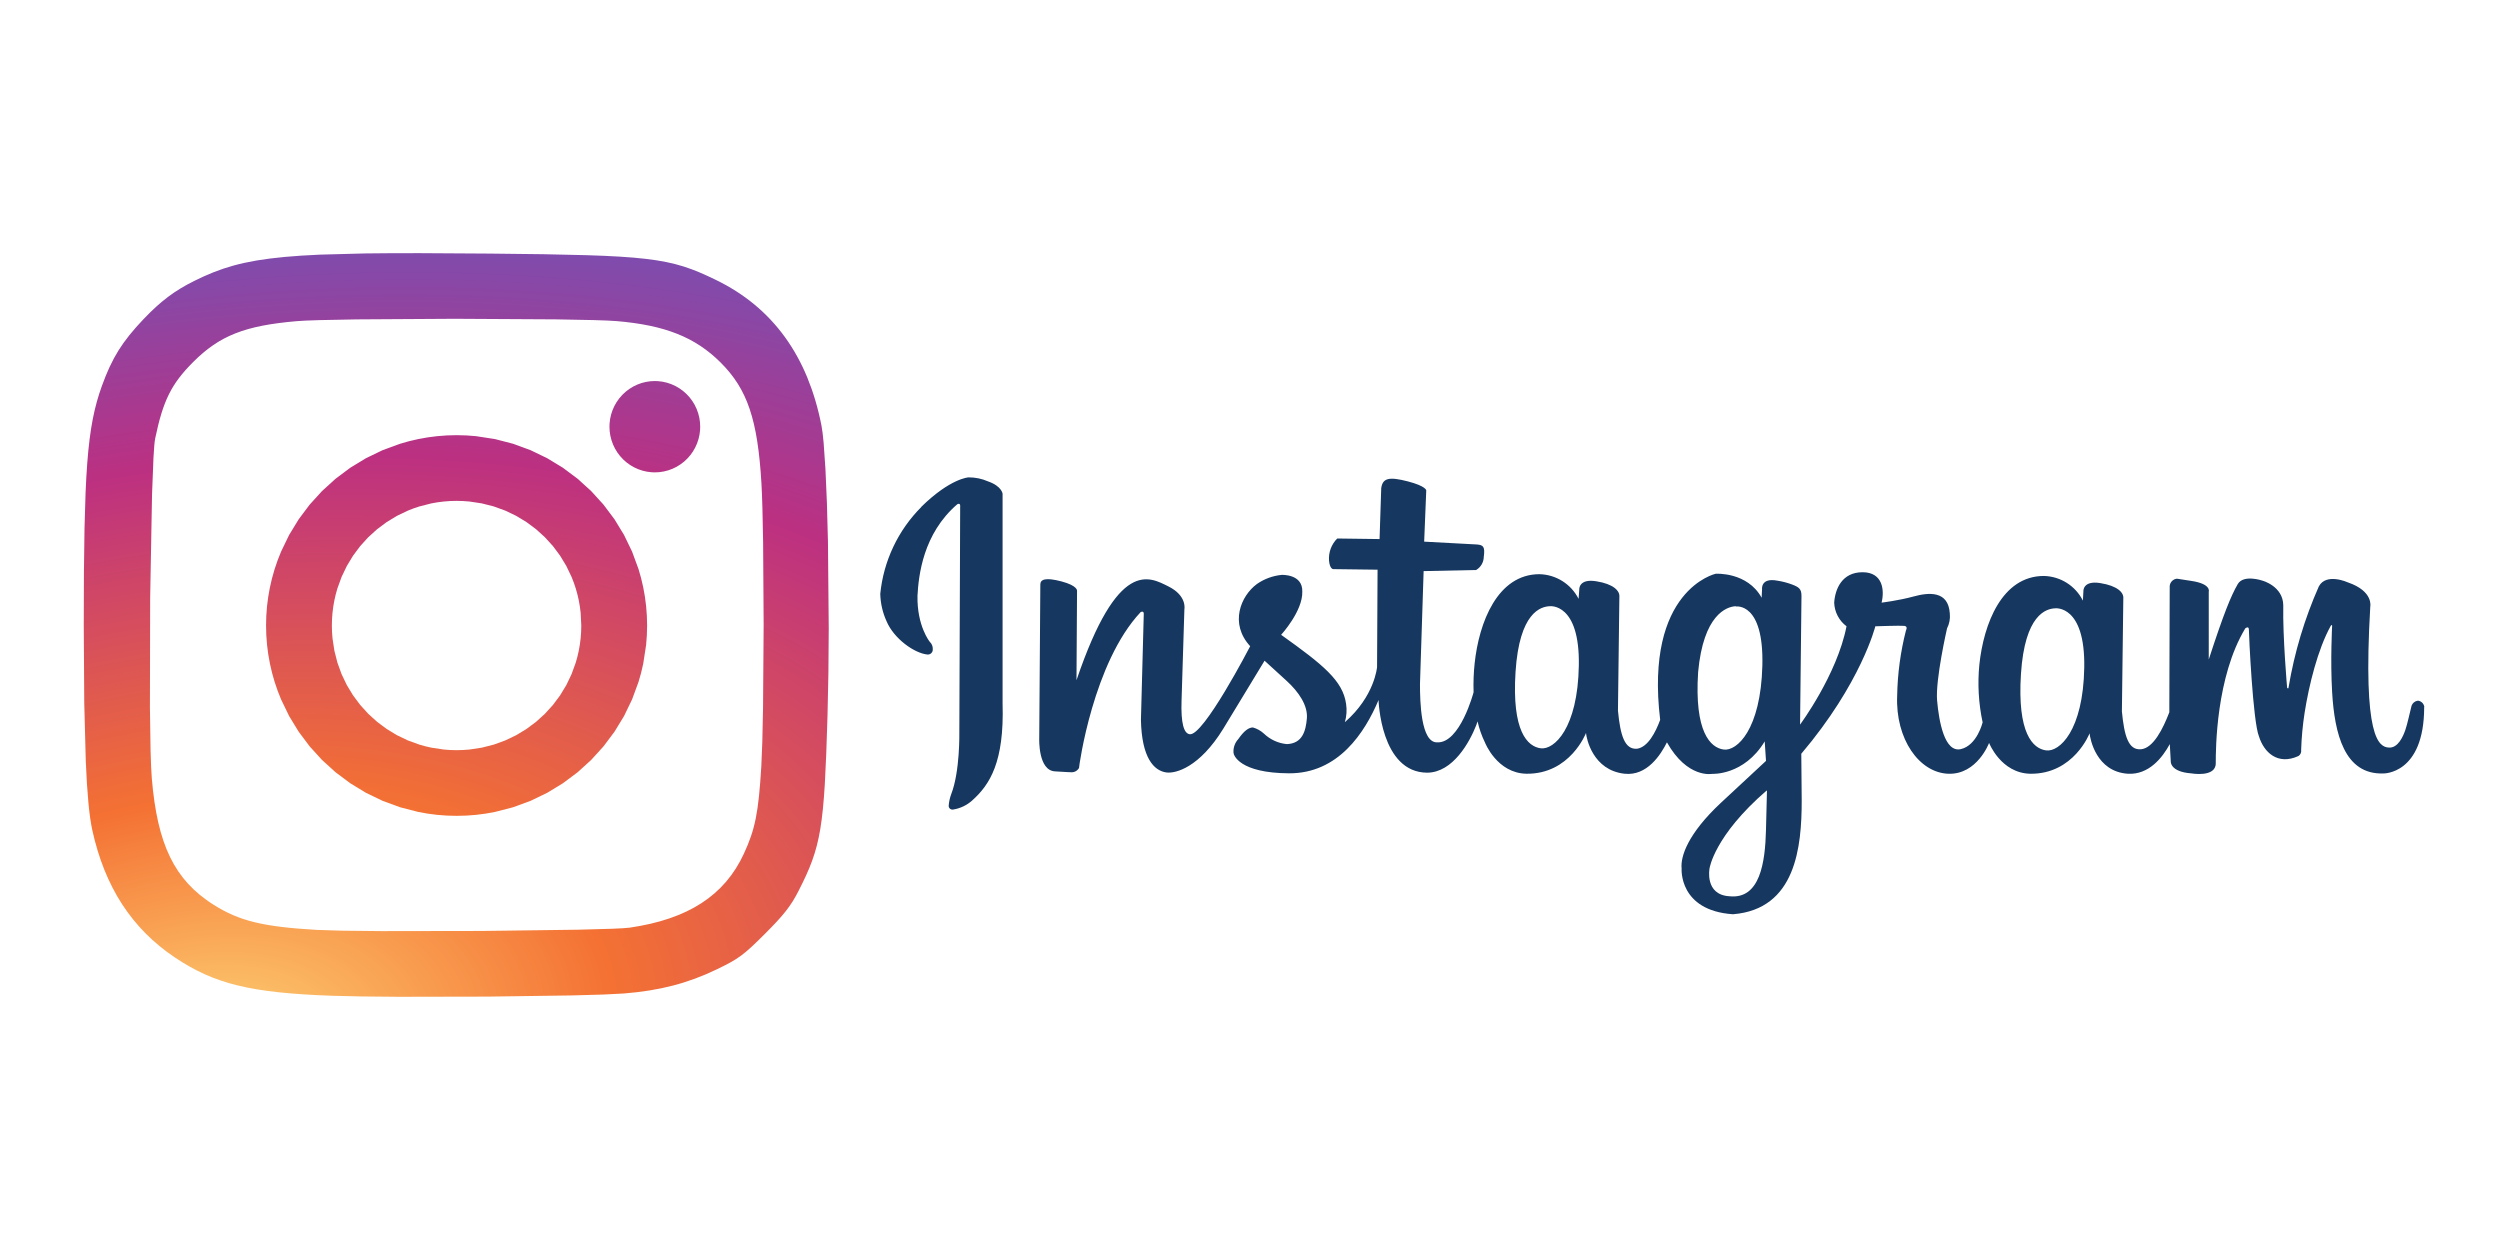
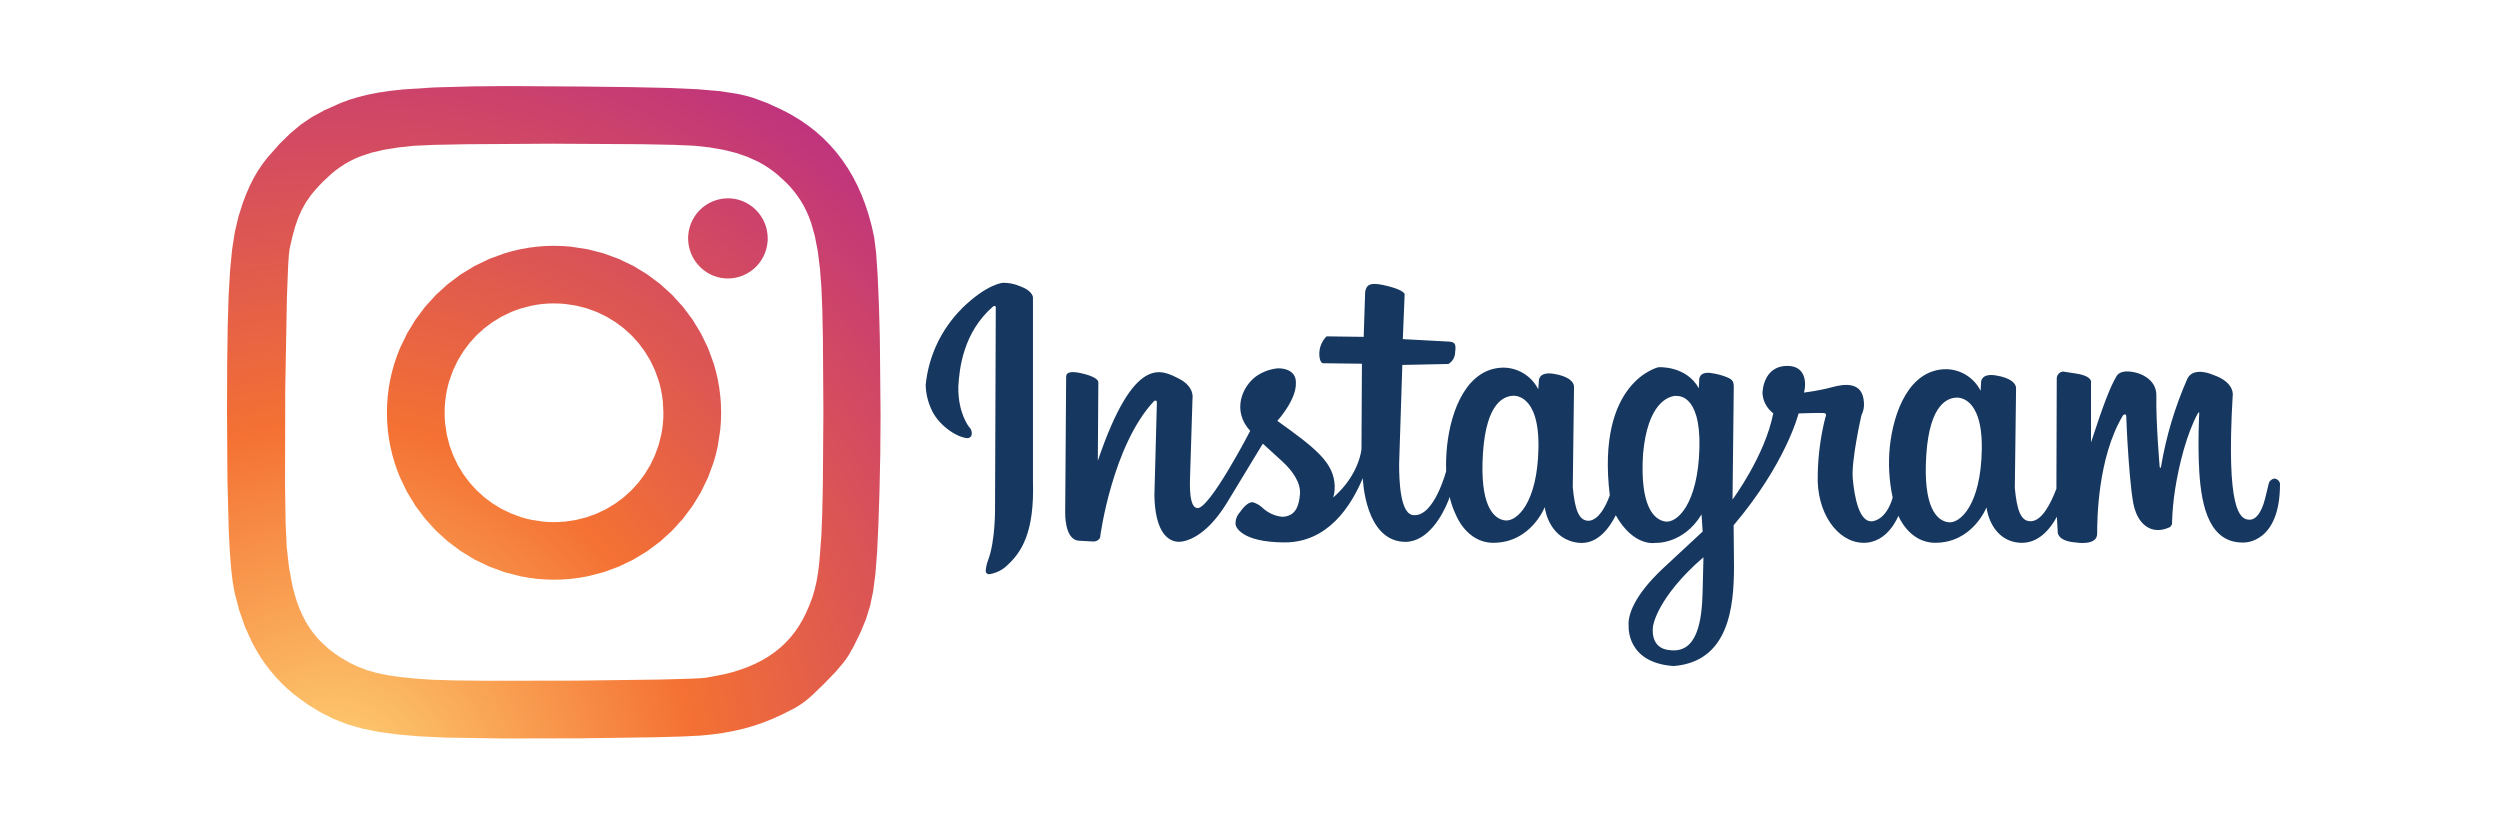
- <svg xmlns="http://www.w3.org/2000/svg" viewBox="0 0 120 60">
-   <radialGradient id="a" cx="673.84" cy="1118.8" r="646.02" gradientTransform="matrix(1.0071 -.16909 .10283 .61127 -712.34 -507.72)" gradientUnits="userSpaceOnUse">
-     <stop stop-color="#fed576" offset="0" />
-     <stop stop-color="#f47133" offset=".263" />
-     <stop stop-color="#bc3081" offset=".609" />
-     <stop stop-color="#4c63d2" offset="1" />
-   </radialGradient>
-   <path d="M44.22 24.33c1.4-1.374 2.268-1.416 2.268-1.416a2.28 2.28 0 01.936.192c.663.23.7.592.7.592v10.07c.086 2.816-.616 3.897-1.454 4.65a1.777 1.777 0 01-.909.438.181.181 0 01-.225-.172 2.04 2.04 0 01.124-.569c.423-1.087.388-2.955.388-2.955l.04-10.84s.033-.2-.136-.118c-1.652 1.42-1.86 3.426-1.913 4.398-.027 1.457.592 2.21.592 2.21a.447.447 0 01.142.349.237.237 0 01-.258.258c-.622-.06-1.614-.76-1.966-1.61a3.358 3.358 0 01-.296-1.303 6.859 6.859 0 011.975-4.173zm72.14 9.613c0 3.234-1.96 3.183-1.96 3.183-1.866.065-2.342-1.904-2.458-3.906-.09-1.507 0-3.183 0-3.183s0-.077-.065 0c-.625 1.13-1.048 2.85-1.256 4.178a14.656 14.656 0 00-.166 1.777.296.296 0 01-.127.296c-1.013.465-1.664-.195-1.895-.933-.296-.7-.486-4.904-.486-5.123s-.175-.068-.175-.068c-1.404 2.33-1.416 5.784-1.416 6.477s-1.185.48-1.185.48c-1.013-.077-.974-.57-.974-.57l-.047-.835c-.352.65-1.004 1.48-2.01 1.424-1.522-.098-1.815-1.673-1.84-1.94 0 0-.758 1.96-2.84 1.94-1.416-.024-1.984-1.48-1.984-1.48s-.57 1.53-1.96 1.48-2.54-1.66-2.452-3.746a13.655 13.655 0 01.421-3.13s.113-.2-.077-.222-1.392.02-1.392.02-.68 2.727-3.554 6.118l.02 2.24c0 2.23-.278 5.22-3.3 5.464-2.612-.178-2.464-2.19-2.464-2.19-.062-.592.31-1.682 1.87-3.145l2.18-2.026-.062-.936c-.998 1.65-2.523 1.558-2.523 1.558s-1.185.24-2.17-1.513c-.296.592-.954 1.626-2.037 1.507-1.522-.17-1.824-1.685-1.848-1.955 0 0-.76 1.978-2.855 1.955-1.42-.024-1.993-1.495-1.993-1.495a4.715 4.715 0 01-.358-1.019l-.062.184c-.323.826-1.12 2.262-2.345 2.28-2.25 0-2.345-3.488-2.345-3.488-.657 1.56-1.928 3.53-4.297 3.518s-2.665-.868-2.665-.992a.871.871 0 01.231-.652c.272-.394.5-.557.7-.557a1.294 1.294 0 01.53.296 1.842 1.842 0 001.099.503c.746-.027.91-.625.962-1.235s-.38-1.262-.977-1.806l-1.054-.962-1.978 3.258c-1.152 1.875-2.295 2.165-2.736 2.106-.6-.083-1.185-.705-1.22-2.526l.136-5.09c0-.163-.148-.083-.148-.083-2.277 2.416-2.96 7.386-2.96 7.483a.406.406 0 01-.406.204c-.204 0 .068 0-.746-.04s-.758-1.567-.758-1.567l.053-7.403c0-.246.243-.352 1.016-.148s.746.444.746.444l-.027 4.3c1.993-5.878 3.497-4.957 4.407-4.507s.773 1.096.773 1.096l-.136 4.37c-.04 1.14.12 1.587.38 1.63.646.154 2.914-4.223 2.914-4.223-1.004-1.087-.456-2.414.326-2.988a2.508 2.508 0 011.185-.435s1.016-.053.99.803c.027.936-1.016 2.073-1.016 2.073 2.02 1.44 2.96 2.2 3.118 3.314a2.032 2.032 0 01-.059.88c1.436-1.25 1.546-2.647 1.546-2.647l.024-4.673-2.13-.027s-.163 0-.2-.41a1.359 1.359 0 01.394-1.06l2.032.027.08-2.443c.068-.49.38-.557 1.273-.326s.888.435.888.435l-.1 2.458 2.535.136c.3.027.394.1.326.6a.743.743 0 01-.367.625l-2.52.053-.175 5.42c0 .84.04 2.825.826 2.8 1.1.053 1.747-2.405 1.747-2.405v-.02a9.924 9.924 0 01.05-1.359c.207-1.975 1.1-4.288 3.11-4.288a2.159 2.159 0 011.88 1.185l.033-.444s-.044-.536.805-.403 1.14.468 1.12.737l-.068 5.473c.113 1.185.317 1.878.918 1.83.518-.077.888-.785 1.108-1.386-.752-6.254 2.665-7.013 2.665-7.013s1.516-.1 2.206 1.152l.02-.42s-.068-.554.734-.4a3.554 3.554 0 01.69.178c.355.133.468.222.468.554l-.068 6.177s1.777-2.393 2.23-4.72a1.481 1.481 0 01-.592-1.131c.044-.666.38-1.463 1.36-1.463s1.06.868.915 1.46c0 0 .823-.1 1.537-.296s1.67-.296 1.738.82a1.27 1.27 0 01-.133.711s-.566 2.47-.477 3.468.355 2.505 1.137 2.328 1.048-1.285 1.048-1.285a9.023 9.023 0 01-.157-2.772c.207-1.96 1.084-4.255 3.098-4.255a2.15 2.15 0 011.872 1.185l.024-.444s-.044-.533.803-.4 1.137.465 1.113.73l-.068 5.43c.113 1.185.314 1.866.912 1.818s1.063-.992 1.365-1.777v-.296l.018-5.766a.388.388 0 01.346-.349l.693.107c.97.145.835.515.835.515v3.258c.72-2.212 1.066-3.056 1.392-3.62.278-.48 1.185-.166 1.185-.166s.99.264 1 1.185c-.03 1.504.184 3.953.184 3.953s.038.05.056.033a.098.098 0 00.015-.053 20.271 20.271 0 011.451-4.839c.358-.672 1.395-.195 1.395-.195 1.244.426 1.075 1.164 1.075 1.164-.367 6.323.415 6.722.877 6.764s.705-.557.805-.84.23-.906.296-1.152a.37.37 0 01.32-.258.352.352 0 01.296.296zm-41.97-4.845c-.435.018-1.46.296-1.644 3.15s.572 3.586 1.208 3.67 1.777-.94 1.83-3.97-1.395-2.85-1.395-2.85zm8.93 0c-.444.018-1.558.406-1.81 3.163-.187 2.884.592 3.63 1.226 3.717s1.777-.95 1.857-4.022-1.273-2.843-1.273-2.843zm1.48 8.846c-2.523 2.18-2.742 3.737-2.742 3.737s-.25 1.276.965 1.34c1.46.148 1.706-1.626 1.744-3.178l.047-1.883zm13.85-8.745c-.435.018-1.46.296-1.644 3.15s.572 3.586 1.208 3.67 1.777-.94 1.83-3.97-1.395-2.85-1.395-2.85z" fill="#16375f" />
-   <g transform="translate(.402 43.321) scale(.11456)" fill="url(#a)">
-     <path d="M187.796-195.814a79.834 79.834 0 00-16.041 1.627 79.047 79.047 0 00-7.636 1.972l-7.326 2.69-6.975 3.368-6.582 4.005-6.15 4.6-5.675 5.155-5.16 5.67-4.605 6.143-4.01 6.576-3.37 6.967a78.959 78.959 0 00-6.296 30.975c0 2.742.14 5.454.413 8.127a78.99 78.99 0 001.215 7.899 78.777 78.777 0 004.668 14.95l3.37 6.967 4.01 6.575 4.605 6.144 5.16 5.67 5.675 5.155 6.15 4.6 6.582 4.005 6.975 3.368 7.326 2.69 7.636 1.972a79.21 79.21 0 007.906 1.214 80.02 80.02 0 008.135.413c2.745 0 5.46-.14 8.134-.413a79.21 79.21 0 007.906-1.214l7.637-1.972 7.326-2.69 6.974-3.368 6.583-4.005 6.15-4.6 5.676-5.155 5.16-5.67 4.605-6.144 4.01-6.575 3.37-6.967 2.694-7.32c.78-2.494 1.44-5.04 1.974-7.63l1.215-7.9c.274-2.673.414-5.385.414-8.127s-.14-5.454-.414-8.127a78.97 78.97 0 00-1.215-7.898 78.339 78.339 0 00-1.974-7.63l-2.694-7.32-3.37-6.967-4.01-6.576-4.605-6.143-5.16-5.67-5.676-5.155-6.15-4.6-6.583-4.005-6.974-3.368-7.326-2.69-7.637-1.972-7.906-1.213a80 80 0 00-8.134-.414zm0 27.526c1.815 0 3.606.09 5.37.268l5.2.787 5.023 1.28 4.81 1.747 4.573 2.19 4.3 2.605 4.02 2.997 3.706 3.362 3.365 3.702 3 4.016 2.608 4.306 2.19 4.57c.658 1.564 1.242 3.167 1.75 4.806s.935 3.314 1.28 5.02.6 3.442.787 5.205l.268 5.366c0 1.813-.09 3.603-.268 5.367s-.44 3.5-.787 5.205-.775 3.38-1.28 5.02l-1.75 4.806-2.19 4.57-2.608 4.305-3 4.017-3.365 3.702-3.706 3.362-4.02 2.997-4.3 2.605-4.573 2.19-4.81 1.747-5.023 1.28-5.2.786a53.78 53.78 0 01-5.371.268 53.8 53.8 0 01-5.372-.268l-5.2-.786a52.323 52.323 0 01-5.024-1.28l-4.81-1.747-4.573-2.19-4.3-2.605-4.02-2.997-3.706-3.362-3.365-3.702-3-4.017-2.608-4.305-2.19-4.57-1.75-4.806-1.28-5.02-.787-5.205a53.63 53.63 0 01-.268-5.367 53.61 53.61 0 01.268-5.366c.177-1.763.44-3.5.787-5.205a52.11 52.11 0 011.281-5.019l1.75-4.806 2.19-4.57 2.608-4.306 3-4.016 3.365-3.702 3.706-3.362 4.02-2.997 4.3-2.605 4.573-2.19a51.97 51.97 0 014.811-1.747l5.024-1.28a52.934 52.934 0 015.2-.787 53.8 53.8 0 015.372-.268zM270.86-218.5a19.009 19.134 0 00-1.898.096 19.009 19.134 0 00-1.879.286 19.009 19.134 0 00-1.841.473 19.009 19.134 0 00-1.785.656 19.009 19.134 0 00-1.711.833 19.009 19.134 0 00-1.62.999 19.009 19.134 0 00-1.513 1.158 19.009 19.134 0 00-1.39 1.303 19.009 19.134 0 00-1.254 1.437 19.009 19.134 0 00-1.105 1.556 19.009 19.134 0 00-.945 1.658 19.009 19.134 0 00-.777 1.746 19.009 19.134 0 00-.599 1.815 19.009 19.134 0 00-.416 1.866 19.009 19.134 0 00-.229 1.898 19.009 19.134 0 00-.048 1.354 19.009 19.134 0 00.095 1.911 19.009 19.134 0 00.284 1.891 19.009 19.134 0 00.47 1.853 19.009 19.134 0 00.652 1.797 19.009 19.134 0 00.827 1.723 19.009 19.134 0 00.993 1.631 19.009 19.134 0 001.15 1.522 19.009 19.134 0 001.295 1.4 19.009 19.134 0 001.428 1.262 19.009 19.134 0 001.546 1.113 19.009 19.134 0 001.649.952 19.009 19.134 0 001.734.782 19.009 19.134 0 001.803.603 19.009 19.134 0 001.854.418 19.009 19.134 0 001.886.231 19.009 19.134 0 001.345.048 19.009 19.134 0 001.898-.095 19.009 19.134 0 001.879-.286 19.009 19.134 0 001.841-.473 19.009 19.134 0 001.785-.656 19.009 19.134 0 001.711-.832 19.009 19.134 0 001.62-1 19.009 19.134 0 001.513-1.157 19.009 19.134 0 001.39-1.304 19.009 19.134 0 001.254-1.437 19.009 19.134 0 001.105-1.556 19.009 19.134 0 00.945-1.659 19.009 19.134 0 00.777-1.746 19.009 19.134 0 00.599-1.815 19.009 19.134 0 00.416-1.866 19.009 19.134 0 00.229-1.898 19.009 19.134 0 00.048-1.354 19.009 19.134 0 00-.095-1.91 19.009 19.134 0 00-.284-1.891 19.009 19.134 0 00-.47-1.853 19.009 19.134 0 00-.652-1.797 19.009 19.134 0 00-.827-1.723 19.009 19.134 0 00-.993-1.631 19.009 19.134 0 00-1.151-1.523 19.009 19.134 0 00-1.294-1.4 19.009 19.134 0 00-1.428-1.262 19.009 19.134 0 00-1.546-1.112 19.009 19.134 0 00-1.649-.952 19.009 19.134 0 00-1.734-.782 19.009 19.134 0 00-1.803-.603 19.009 19.134 0 00-1.854-.419 19.009 19.134 0 00-1.886-.23 19.009 19.134 0 00-1.345-.048z" />
-     <path d="M172.658-272.08c-8.682-.014-16.43.022-23.39.12l-18.66.5c-5.528.24-10.412.553-14.796.958-2.192.202-4.26.428-6.22.677a136 136 0 00-5.579.821c-1.765.3-3.44.624-5.046.976s-3.14.732-4.62 1.14a81.54 81.54 0 00-4.305 1.316c-1.394.47-2.754.968-4.097 1.5-2.686 1.064-5.306 2.258-8.004 3.596-2.076 1.03-3.994 2.073-5.816 3.177s-3.548 2.27-5.238 3.54a69.42 69.42 0 00-5.027 4.182 98.973 98.973 0 00-5.185 5.1c-2.243 2.353-4.192 4.547-5.922 6.7a69.798 69.798 0 00-2.438 3.21 62.1 62.1 0 00-2.163 3.232c-.68 1.09-1.324 2.2-1.94 3.342a67.2 67.2 0 00-1.773 3.538c-1.138 2.444-2.2 5.076-3.26 8.014a91.85 91.85 0 00-2.111 6.598c-.633 2.274-1.196 4.653-1.698 7.226s-.94 5.34-1.325 8.4a203.95 203.95 0 00-.994 10.089c-.28 3.706-.512 7.784-.702 12.323l-.45 15.092-.242 18.397-.07 22.237.205 32.337.64 24.5.493 9.57.616 7.93a138.68 138.68 0 00.741 6.396c.27 1.888.56 3.54.872 4.97a112.08 112.08 0 002.244 8.636 97.95 97.95 0 002.83 8.06c1.042 2.59 2.182 5.088 3.422 7.492s2.58 4.714 4.02 6.933 2.98 4.347 4.624 6.384a75.68 75.68 0 005.233 5.844 77.031 77.031 0 005.848 5.312 82.35 82.35 0 006.47 4.79c2.073 1.386 4.124 2.655 6.19 3.82s4.15 2.222 6.292 3.183 4.338 1.826 6.632 2.604 4.684 1.47 7.21 2.084 5.2 1.153 8.03 1.623 5.855.873 9.087 1.22 6.68.634 10.385.874 7.665.432 11.92.586c6.573.238 16.523.377 27.997.43l37.145-.075 35.174-.493 13.374-.376 8.713-.448c1.87-.152 3.7-.332 5.466-.543s3.508-.452 5.204-.726 3.354-.58 4.983-.92a101.43 101.43 0 004.804-1.123c1.576-.4 3.13-.855 4.668-1.338s3.06-1.005 4.573-1.565a100.05 100.05 0 004.522-1.801c1.503-.64 3.004-1.324 4.51-2.05 2.313-1.114 4.175-2.043 5.81-2.95a40.27 40.27 0 004.434-2.824c1.396-1.028 2.784-2.198 4.384-3.672s3.413-3.25 5.658-5.496c1.973-1.972 3.637-3.686 5.072-5.245s2.644-2.962 3.704-4.314a45.89 45.89 0 002.82-4.002 55.816 55.816 0 002.422-4.307c1.196-2.34 2.26-4.507 3.213-6.598a84.1 84.1 0 002.534-6.148 67.86 67.86 0 001.951-6.295c.564-2.19 1.05-4.502 1.47-7.038s.775-5.296 1.083-8.378.57-6.488.8-10.315l.61-12.847.524-15.977.374-17.8.144-18.612-.334-36.555-.447-16.373-.61-14.058-.76-10.96c-.276-3.05-.574-5.452-.89-7.076a119.55 119.55 0 00-1.172-5.357 110.16 110.16 0 00-1.385-5.153 101.93 101.93 0 00-1.598-4.947c-.568-1.615-1.17-3.196-1.8-4.743s-1.312-3.058-2.022-4.537-1.454-2.922-2.235-4.332-1.595-2.785-2.446-4.126-1.737-2.648-2.66-3.92a75.09 75.09 0 00-2.87-3.715 73.91 73.91 0 00-3.082-3.508 73.62 73.62 0 00-3.293-3.302 74.406 74.406 0 00-3.504-3.096 75.68 75.68 0 00-3.716-2.889 78.06 78.06 0 00-3.928-2.682 81.34 81.34 0 00-4.138-2.476 85.61 85.61 0 00-4.35-2.268c-2.442-1.187-4.7-2.24-6.917-3.174a75.03 75.03 0 00-6.658-2.467c-2.27-.715-4.633-1.328-7.233-1.857s-5.435-.97-8.644-1.345-6.792-.678-10.89-.93-8.707-.45-13.97-.61l-17.886-.4-22.637-.267-28.988-.178zm15.055 27.502l41.803.238 15.77.304c4.343.122 7.657.265 9.6.43 2.53.213 4.94.48 7.245.8a99.46 99.46 0 016.6 1.139c2.1.44 4.103.94 6.02 1.504s3.748 1.196 5.505 1.895 3.437 1.468 5.054 2.31a51.47 51.47 0 014.67 2.755c1.5.995 2.946 2.067 4.35 3.222s2.765 2.393 4.094 3.717a55.005 55.005 0 013.89 4.288 46.9 46.9 0 013.293 4.579 46.35 46.35 0 012.742 5.015c.828 1.76 1.572 3.62 2.24 5.597s1.263 4.078 1.79 6.323a97.53 97.53 0 011.386 7.195c.4 2.56.742 5.29 1.032 8.213s.53 6.04.728 9.375c.158 2.675.296 6.205.413 10.374l.293 14.215.224 34.82-.255 34.787-.306 14.174L315.473-57c-.292 4.827-.6 8.885-.968 12.417-.185 1.766-.385 3.4-.607 4.933a82.37 82.37 0 01-.739 4.326 62.61 62.61 0 01-.905 3.9 57 57 0 01-1.109 3.657 63.83 63.83 0 01-1.349 3.596 89.01 89.01 0 01-1.625 3.717 55.427 55.427 0 01-1.604 3.197 51.6 51.6 0 01-1.776 3.02 48.21 48.21 0 01-1.95 2.845 47.23 47.23 0 01-2.126 2.672 46.51 46.51 0 01-2.307 2.5 47.468 47.468 0 01-5.165 4.496c-.923.694-1.878 1.36-2.865 1.998s-2.005 1.25-3.056 1.834-2.135 1.142-3.25 1.673a62.94 62.94 0 01-3.449 1.514 69.71 69.71 0 01-3.65 1.355c-2.5.852-5.137 1.6-7.913 2.245a106.2 106.2 0 01-8.752 1.638c-1.13.165-3.727.32-7.447.464l-14.176.394-40.19.522-42.066.066-16.52-.176-10.727-.334-7.91-.556c-2.456-.207-4.74-.437-6.88-.698s-4.133-.552-6.008-.88a80.49 80.49 0 01-5.295-1.1 61.05 61.05 0 01-4.74-1.358c-1.505-.5-2.944-1.05-4.344-1.655s-2.76-1.268-4.107-1.992-2.68-1.51-4.028-2.367c-1.017-.646-2-1.3-2.946-1.993s-1.86-1.384-2.74-2.108-1.725-1.47-2.54-2.238A46.45 46.45 0 0175.3-7.854a44.838 44.838 0 01-2.155-2.532 45.31 45.31 0 01-1.973-2.7 47.01 47.01 0 01-1.797-2.88 50.627 50.627 0 01-1.627-3.07 55.36 55.36 0 01-1.465-3.277 63.763 63.763 0 01-1.306-3.494c-.82-2.405-1.54-4.965-2.166-7.695s-1.16-5.63-1.612-8.72-.816-6.366-1.106-9.848c-.214-2.565-.384-6.56-.514-11.6l-.272-17.925.1-45.695.787-43.664.6-15.384.34-5.085c.118-1.358.24-2.364.365-2.968a148.73 148.73 0 011.256-5.567 91.2 91.2 0 011.337-4.863c.466-1.518.957-2.94 1.482-4.287a47.04 47.04 0 011.691-3.841 42.22 42.22 0 014.266-6.862c.832-1.097 1.728-2.18 2.703-3.278s2.028-2.207 3.17-3.35a68.3 68.3 0 014.154-3.845 52.29 52.29 0 014.24-3.249c1.443-1 2.923-1.89 4.464-2.708s3.143-1.557 4.828-2.222 3.455-1.26 5.33-1.8a74.71 74.71 0 015.97-1.413c2.112-.414 4.355-.775 6.75-1.09s4.943-.587 7.667-.823c1.9-.164 5.174-.31 9.485-.433l15.69-.31 41.738-.255z" />
+ <svg xmlns="http://www.w3.org/2000/svg" viewBox="0 0 120 40">
+   <defs>
+     <radialGradient id="A" cx="-16.694%" cy="161.775%" r="413.617%" fx="-16.694%" fy="161.775%" gradientTransform="scale(.99902 1) rotate(-9.531 -.167 1.619)">
+       <stop offset="0%" stop-color="#fed576" />
+       <stop offset="26.3%" stop-color="#f47133" />
+       <stop offset="60.9%" stop-color="#bc3081" />
+       <stop offset="100%" stop-color="#4c63d2" />
+     </radialGradient>
+     <radialGradient id="B" cx="-448.523%" cy="733.485%" r="1735.124%" fx="-448.523%" fy="733.485%" gradientTransform="matrix(.9862 -.1645 .16558 .97975 -1.276 -.59)">
+       <stop offset="0%" stop-color="#fed576" />
+       <stop offset="26.3%" stop-color="#f47133" />
+       <stop offset="60.9%" stop-color="#bc3081" />
+       <stop offset="100%" stop-color="#4c63d2" />
+     </radialGradient>
+     <radialGradient id="C" cx="15.932%" cy="107.29%" r="211.728%" fx="15.932%" fy="107.29%" gradientTransform="scale(.9982 1) rotate(-9.531 .16 1.071)">
+       <stop offset="0%" stop-color="#fed576" />
+       <stop offset="26.3%" stop-color="#f47133" />
+       <stop offset="60.9%" stop-color="#bc3081" />
+       <stop offset="100%" stop-color="#4c63d2" />
+     </radialGradient>
+   </defs>
+   <g fill="none" transform="translate(10 4)">
+     <path fill="#16375f" d="M36.158 10.816c1.228-1.205 1.989-1.242 1.989-1.242a2 2 0 0 1 .821.168c.582.202.614.519.614.519v8.833c.075 2.47-.54 3.418-1.275 4.079a1.56 1.56 0 0 1-.797.384c-.047.012-.097.002-.135-.028s-.061-.075-.062-.123a1.79 1.79 0 0 1 .109-.499c.371-.954.34-2.592.34-2.592l.035-9.509s.029-.175-.119-.104c-1.449 1.246-1.632 3.005-1.678 3.858-.024 1.278.519 1.939.519 1.939.085.079.13.191.125.306.006.062-.016.123-.06.166s-.105.066-.166.06c-.546-.053-1.416-.667-1.725-1.412-.162-.36-.251-.748-.26-1.143.137-1.384.749-2.677 1.732-3.661l-.007-.001zm63.281 8.432c0 2.837-1.719 2.792-1.719 2.792-1.637.057-2.054-1.67-2.156-3.426-.079-1.322 0-2.792 0-2.792s0-.068-.057 0c-.548.991-.919 2.5-1.102 3.665-.08.516-.129 1.037-.146 1.559a.26.26 0 0 1-.111.26c-.889.408-1.46-.171-1.662-.818-.26-.614-.426-4.302-.426-4.494s-.154-.06-.154-.06c-1.232 2.044-1.242 5.074-1.242 5.682s-1.039.421-1.039.421c-.889-.068-.854-.5-.854-.5l-.041-.732c-.309.57-.881 1.298-1.763 1.249-1.335-.086-1.592-1.468-1.614-1.702 0 0-.665 1.719-2.491 1.702-1.242-.021-1.74-1.298-1.74-1.298s-.5 1.342-1.719 1.298-2.228-1.456-2.151-3.286a11.98 11.98 0 0 1 .369-2.746s.099-.175-.068-.195-1.221.018-1.221.018-.596 2.392-3.118 5.367l.018 1.965c0 1.956-.244 4.579-2.895 4.793-2.291-.156-2.161-1.921-2.161-1.921-.054-.519.272-1.475 1.64-2.759l1.912-1.777-.054-.821c-.875 1.447-2.213 1.367-2.213 1.367s-1.039.211-1.904-1.327c-.26.519-.837 1.426-1.787 1.322-1.335-.149-1.6-1.478-1.621-1.715 0 0-.667 1.735-2.504 1.715-1.246-.021-1.748-1.311-1.748-1.311-.139-.285-.244-.585-.314-.894l-.054.161c-.283.725-.982 1.984-2.057 2-1.974 0-2.057-3.06-2.057-3.06-.576 1.368-1.691 3.096-3.769 3.086s-2.338-.761-2.338-.87c-.014-.21.059-.417.203-.572.239-.346.439-.489.614-.489.173.048.333.137.465.26.263.251.602.407.964.441.654-.024.798-.548.844-1.083s-.333-1.107-.857-1.584l-.925-.844-1.735 2.858c-1.011 1.645-2.013 1.899-2.4 1.847-.526-.073-1.039-.618-1.07-2.216l.119-4.465c0-.143-.13-.073-.13-.073-1.997 2.119-2.596 6.479-2.596 6.564-.071.127-.212.198-.356.179-.179 0 .06 0-.654-.035s-.665-1.375-.665-1.375l.046-6.494c0-.216.213-.309.891-.13s.654.389.654.389l-.024 3.772c1.748-5.156 3.068-4.348 3.866-3.954s.678.961.678.961l-.119 3.833c-.035 1 .105 1.392.333 1.43.567.135 2.556-3.704 2.556-3.704-.881-.954-.4-2.118.286-2.621a2.2 2.2 0 0 1 1.039-.382s.891-.046.868.704c.024.821-.891 1.818-.891 1.818 1.772 1.263 2.596 1.93 2.735 2.907a1.78 1.78 0 0 1-.052.772c1.26-1.096 1.356-2.322 1.356-2.322l.021-4.099-1.868-.024s-.143 0-.175-.36a1.19 1.19 0 0 1 .346-.93l1.782.024.07-2.143c.06-.43.333-.489 1.117-.286s.779.382.779.382l-.088 2.156 2.224.119c.263.024.346.088.286.526a.65.65 0 0 1-.322.548l-2.211.046-.154 4.754c0 .737.035 2.478.725 2.456.965.046 1.532-2.11 1.532-2.11v-.018c-.013-.398.002-.796.044-1.192.182-1.732.965-3.761 2.728-3.761.7.015 1.334.415 1.649 1.039l.029-.389s-.039-.47.706-.354 1 .411.982.646l-.06 4.801c.099 1.039.278 1.647.805 1.605.454-.068.779-.689.972-1.216-.66-5.486 2.338-6.152 2.338-6.152s1.33-.088 1.935 1.011l.018-.368s-.06-.486.644-.351a3.12 3.12 0 0 1 .605.156c.311.117.411.195.411.486l-.06 5.418s1.559-2.099 1.956-4.14a1.3 1.3 0 0 1-.519-.992c.039-.584.333-1.283 1.193-1.283s.93.761.803 1.281c0 0 .722-.088 1.348-.26s1.465-.26 1.525.719c.022.215-.018.431-.117.624 0 0-.496 2.167-.418 3.042s.311 2.197.997 2.042.919-1.127.919-1.127c-.171-.799-.218-1.619-.138-2.432.182-1.719.951-3.732 2.718-3.732.698.016 1.329.416 1.642 1.039l.021-.389s-.039-.468.704-.351.997.408.976.64l-.06 4.763c.099 1.039.275 1.637.8 1.595s.932-.87 1.197-1.559v-.26l.016-5.058a.34.34 0 0 1 .304-.306l.608.094c.851.127.732.452.732.452v2.858c.632-1.94.935-2.681 1.221-3.175.244-.421 1.039-.146 1.039-.146s.868.232.877 1.039c-.026 1.319.161 3.468.161 3.468s.033.044.049.029c.009-.014.013-.03.013-.046a17.78 17.78 0 0 1 1.273-4.245c.314-.589 1.224-.171 1.224-.171 1.091.374.943 1.021.943 1.021-.322 5.546.364 5.896.769 5.933s.618-.489.706-.737.202-.795.26-1.011c.039-.125.15-.215.281-.226a.31.31 0 0 1 .26.26l-.006.012zm-36.816-4.25c-.382.016-1.281.26-1.442 2.763s.502 3.146 1.06 3.219 1.559-.825 1.605-3.482-1.224-2.5-1.224-2.5h.001zm7.833 0c-.389.016-1.367.356-1.588 2.775-.164 2.53.519 3.184 1.075 3.261s1.559-.833 1.629-3.528-1.117-2.494-1.117-2.494v-.013zm1.298 7.76c-2.213 1.912-2.405 3.278-2.405 3.278s-.219 1.119.846 1.175c1.281.13 1.496-1.426 1.53-2.788l.041-1.652-.012-.014zm12.149-7.671c-.382.016-1.281.26-1.442 2.763s.502 3.146 1.06 3.219 1.559-.825 1.605-3.482-1.224-2.5-1.224-2.5h.001z" />
+     <g transform="translate(.837 .042)">
+       <path fill="url(#A)" d="M15.756 7.756a8.02 8.02 0 0 0-.817.042 7.99 7.99 0 0 0-.794.122c-.261.054-.517.12-.767.198l-.736.27-.701.338-.661.402-.618.462-.57.518-.519.57-.463.617-.403.661-.339.7c-.102.239-.192.485-.271.736a7.94 7.94 0 0 0-.198.767 7.97 7.97 0 0 0-.122.794 7.98 7.98 0 0 0-.042.817c0 .276.014.548.042.817a7.94 7.94 0 0 0 .122.794c.054.261.12.516.198.767s.169.496.271.736l.339.7.403.661.463.617.519.57.57.518.618.462.661.402.701.338.736.27.767.198a7.96 7.96 0 0 0 .794.122c.272.028.544.042.817.042a8.05 8.05 0 0 0 .817-.042 7.96 7.96 0 0 0 .794-.122l.767-.198.736-.27.701-.338.662-.402.618-.462.57-.518.519-.57.463-.617.403-.661.339-.7.271-.736a7.94 7.94 0 0 0 .198-.767l.122-.794a8.01 8.01 0 0 0 0-1.633c-.027-.266-.068-.531-.122-.794a7.87 7.87 0 0 0-.198-.767l-.271-.736-.339-.7-.403-.661-.463-.617-.519-.57-.57-.518-.618-.462-.662-.402-.701-.338-.736-.27-.767-.198-.794-.122c-.272-.028-.544-.042-.817-.042h0zm0 2.766c.182 0 .362.009.54.027l.523.079.505.129.483.176.46.22.432.262.404.301.372.338.338.372.301.404.262.433.22.459.176.483c.051.165.094.333.129.504s.06.346.079.523l.027.539a5.37 5.37 0 0 1-.027.539 5.28 5.28 0 0 1-.079.523l-.129.504-.176.483-.22.459-.262.433-.301.404-.338.372-.372.338-.404.301-.432.262-.46.22-.483.176-.505.129-.523.079c-.179.018-.359.027-.54.027s-.36-.009-.54-.027l-.523-.079a5.26 5.26 0 0 1-.505-.129l-.483-.176-.46-.22-.432-.262-.404-.301-.372-.338-.338-.372-.301-.404-.262-.433-.22-.459-.176-.483-.129-.504-.079-.523a5.4 5.4 0 0 1 0-1.079c.018-.177.044-.352.079-.523s.077-.338.129-.504l.176-.483.22-.459.262-.433.301-.404.338-.372.372-.338.404-.301.432-.262.46-.22a5.22 5.22 0 0 1 .483-.176l.505-.129a5.32 5.32 0 0 1 .523-.079c.179-.018.36-.027.54-.027h0z" />
+       <path fill="url(#B)" d="M24.103 5.477c-.064 0-.127.003-.191.01l-.189.029-.185.048a1.9 1.9 0 0 0-.179.066l-.172.084-.163.1-.152.116c-.049.041-.095.085-.14.131a1.92 1.92 0 0 0-.126.144l-.111.156-.095.167a1.93 1.93 0 0 0-.078.175l-.06.182c-.017.062-.031.124-.042.188s-.019.127-.023.191l-.005.136c0 .064.003.128.01.192l.029.19c.013.063.028.125.047.186l.066.181a1.93 1.93 0 0 0 .083.173c.031.056.064.111.1.164l.116.153a1.92 1.92 0 0 0 .13.141c.046.045.094.087.143.127a1.91 1.91 0 0 0 .155.112l.166.096.174.079.181.061a1.9 1.9 0 0 0 .186.042l.19.023.135.005c.064 0 .127-.003.191-.01l.189-.029.185-.048.179-.066c.059-.025.116-.053.172-.084a1.91 1.91 0 0 0 .315-.217c.049-.041.095-.085.14-.131l.126-.144.111-.156c.034-.054.066-.11.095-.167l.078-.175a1.93 1.93 0 0 0 .06-.182l.042-.188c.011-.063.019-.127.023-.191l.005-.136-.01-.192c-.006-.064-.016-.127-.029-.19s-.028-.125-.047-.186a1.93 1.93 0 0 0-.066-.181l-.083-.173-.1-.164-.116-.153a1.92 1.92 0 0 0-.13-.141c-.046-.045-.094-.087-.143-.127l-.155-.112-.166-.096-.174-.079-.181-.061-.186-.042-.19-.023-.135-.005h0z" />
+       <path fill="url(#C)" d="M14.235.092a154.65 154.65 0 0 0-2.35.012l-1.875.05-1.487.096-.625.068-.561.083L6.83.5l-.464.115-.433.132-.412.151-.804.361-.584.319-.526.356-.505.42-.521.512-.595.673-.245.323-.217.325-.195.336-.178.356c-.114.246-.221.51-.328.805l-.212.663-.171.726-.133.844-.1 1.014-.071 1.238-.045 1.517-.024 1.849-.007 2.235.021 3.249.064 2.462.05.962.062.797.074.643.088.499.225.868.284.81.344.753a8.1 8.1 0 0 0 .404.697 7.66 7.66 0 0 0 .465.642c.165.205.341.401.526.587a7.74 7.74 0 0 0 .588.534l.65.481.622.384.632.32.666.262.725.209.807.163.913.123 1.044.088 1.198.059 2.813.043 3.733-.008 3.535-.05 1.344-.038.876-.045.549-.055.523-.073.501-.092.483-.113.469-.134.46-.157.454-.181.453-.206.584-.296c.155-.085.303-.18.446-.284a5.18 5.18 0 0 0 .441-.369l.569-.552.51-.527.372-.434a4.61 4.61 0 0 0 .283-.402l.243-.433.323-.663.255-.618.196-.633.148-.707.109-.842.08-1.037.061-1.291.053-1.605.038-1.789.014-1.87-.034-3.673-.045-1.645-.061-1.413-.076-1.101-.089-.711-.118-.538-.139-.518-.161-.497-.181-.477-.203-.456-.225-.435-.246-.415-.267-.394-.288-.373-.31-.353-.331-.332-.352-.311-.373-.29-.395-.27-.416-.249-.437-.228-.695-.319-.669-.248c-.228-.072-.466-.133-.727-.187l-.869-.135-1.094-.093-1.404-.061-1.797-.04-2.275-.027-2.913-.018h-.001zm1.513 2.764l4.201.024 1.585.031.965.043.728.08.663.114.605.151.553.19.508.232a5.17 5.17 0 0 1 .469.277 5.29 5.29 0 0 1 .437.324l.411.374c.141.14.271.283.391.431s.23.3.331.46a4.66 4.66 0 0 1 .276.504c.083.177.158.364.225.562l.18.635.139.723.104.825.073.942.042 1.042.029 1.428.023 3.499-.026 3.496-.031 1.424-.042 1.036-.097 1.248-.061.496-.074.435-.091.392-.111.367-.136.361-.163.374-.161.321-.178.303-.196.286-.214.269-.232.251-.25.234-.269.217-.288.201-.307.184-.327.168-.347.152-.367.136a8.26 8.26 0 0 1-.795.226l-.879.165c-.114.017-.375.032-.748.047l-1.425.04-4.039.052-4.227.007-1.66-.018-1.078-.034-.795-.056-.691-.07-.604-.088-.532-.111-.476-.136-.437-.166-.413-.2-.405-.238-.296-.2-.275-.212-.255-.225-.236-.239-.217-.254-.198-.271-.181-.289-.163-.308-.147-.329-.131-.351a7.79 7.79 0 0 1-.218-.773l-.162-.876-.111-.99-.052-1.166-.027-1.801.01-4.592.079-4.388.06-1.546.034-.511.037-.298.126-.559.134-.489.149-.431.17-.386.197-.354.231-.335.272-.329.319-.337.417-.386c.136-.116.279-.225.426-.326s.294-.19.449-.272.316-.156.485-.223l.536-.181.6-.142.678-.11.77-.083.953-.044 1.577-.031 4.194-.026v.001z" />
+     </g>
  </g>
</svg>
